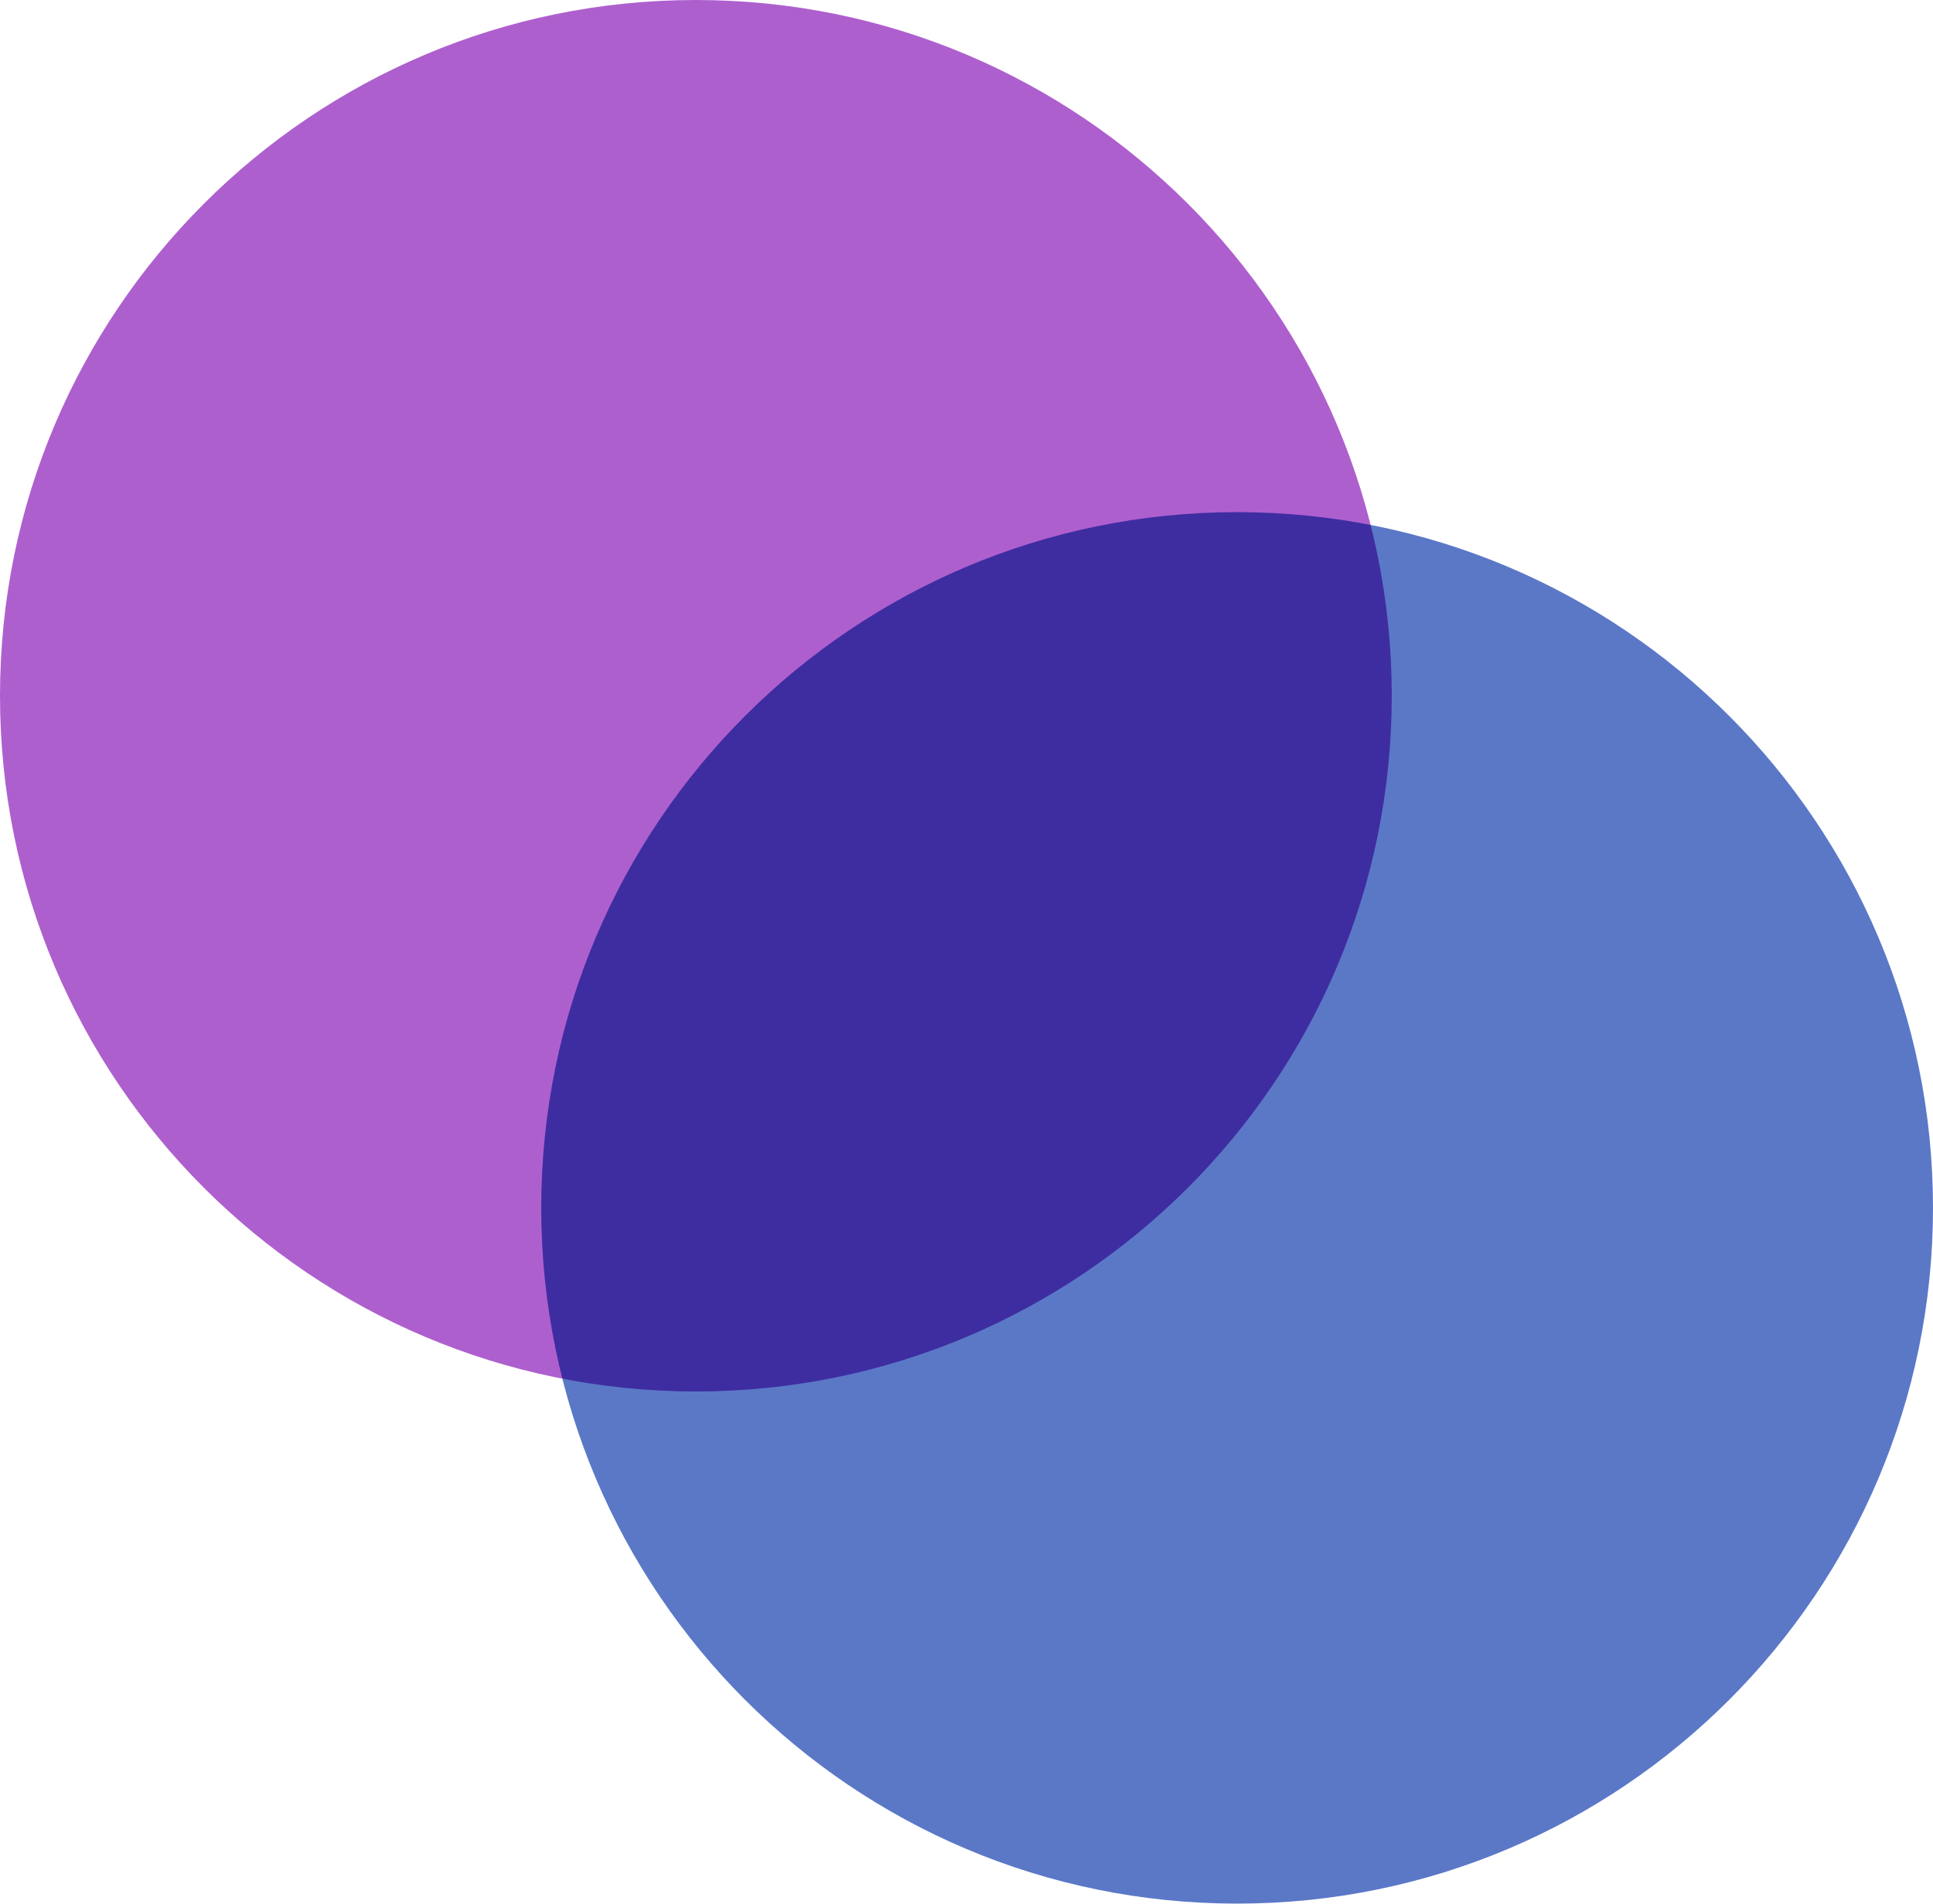
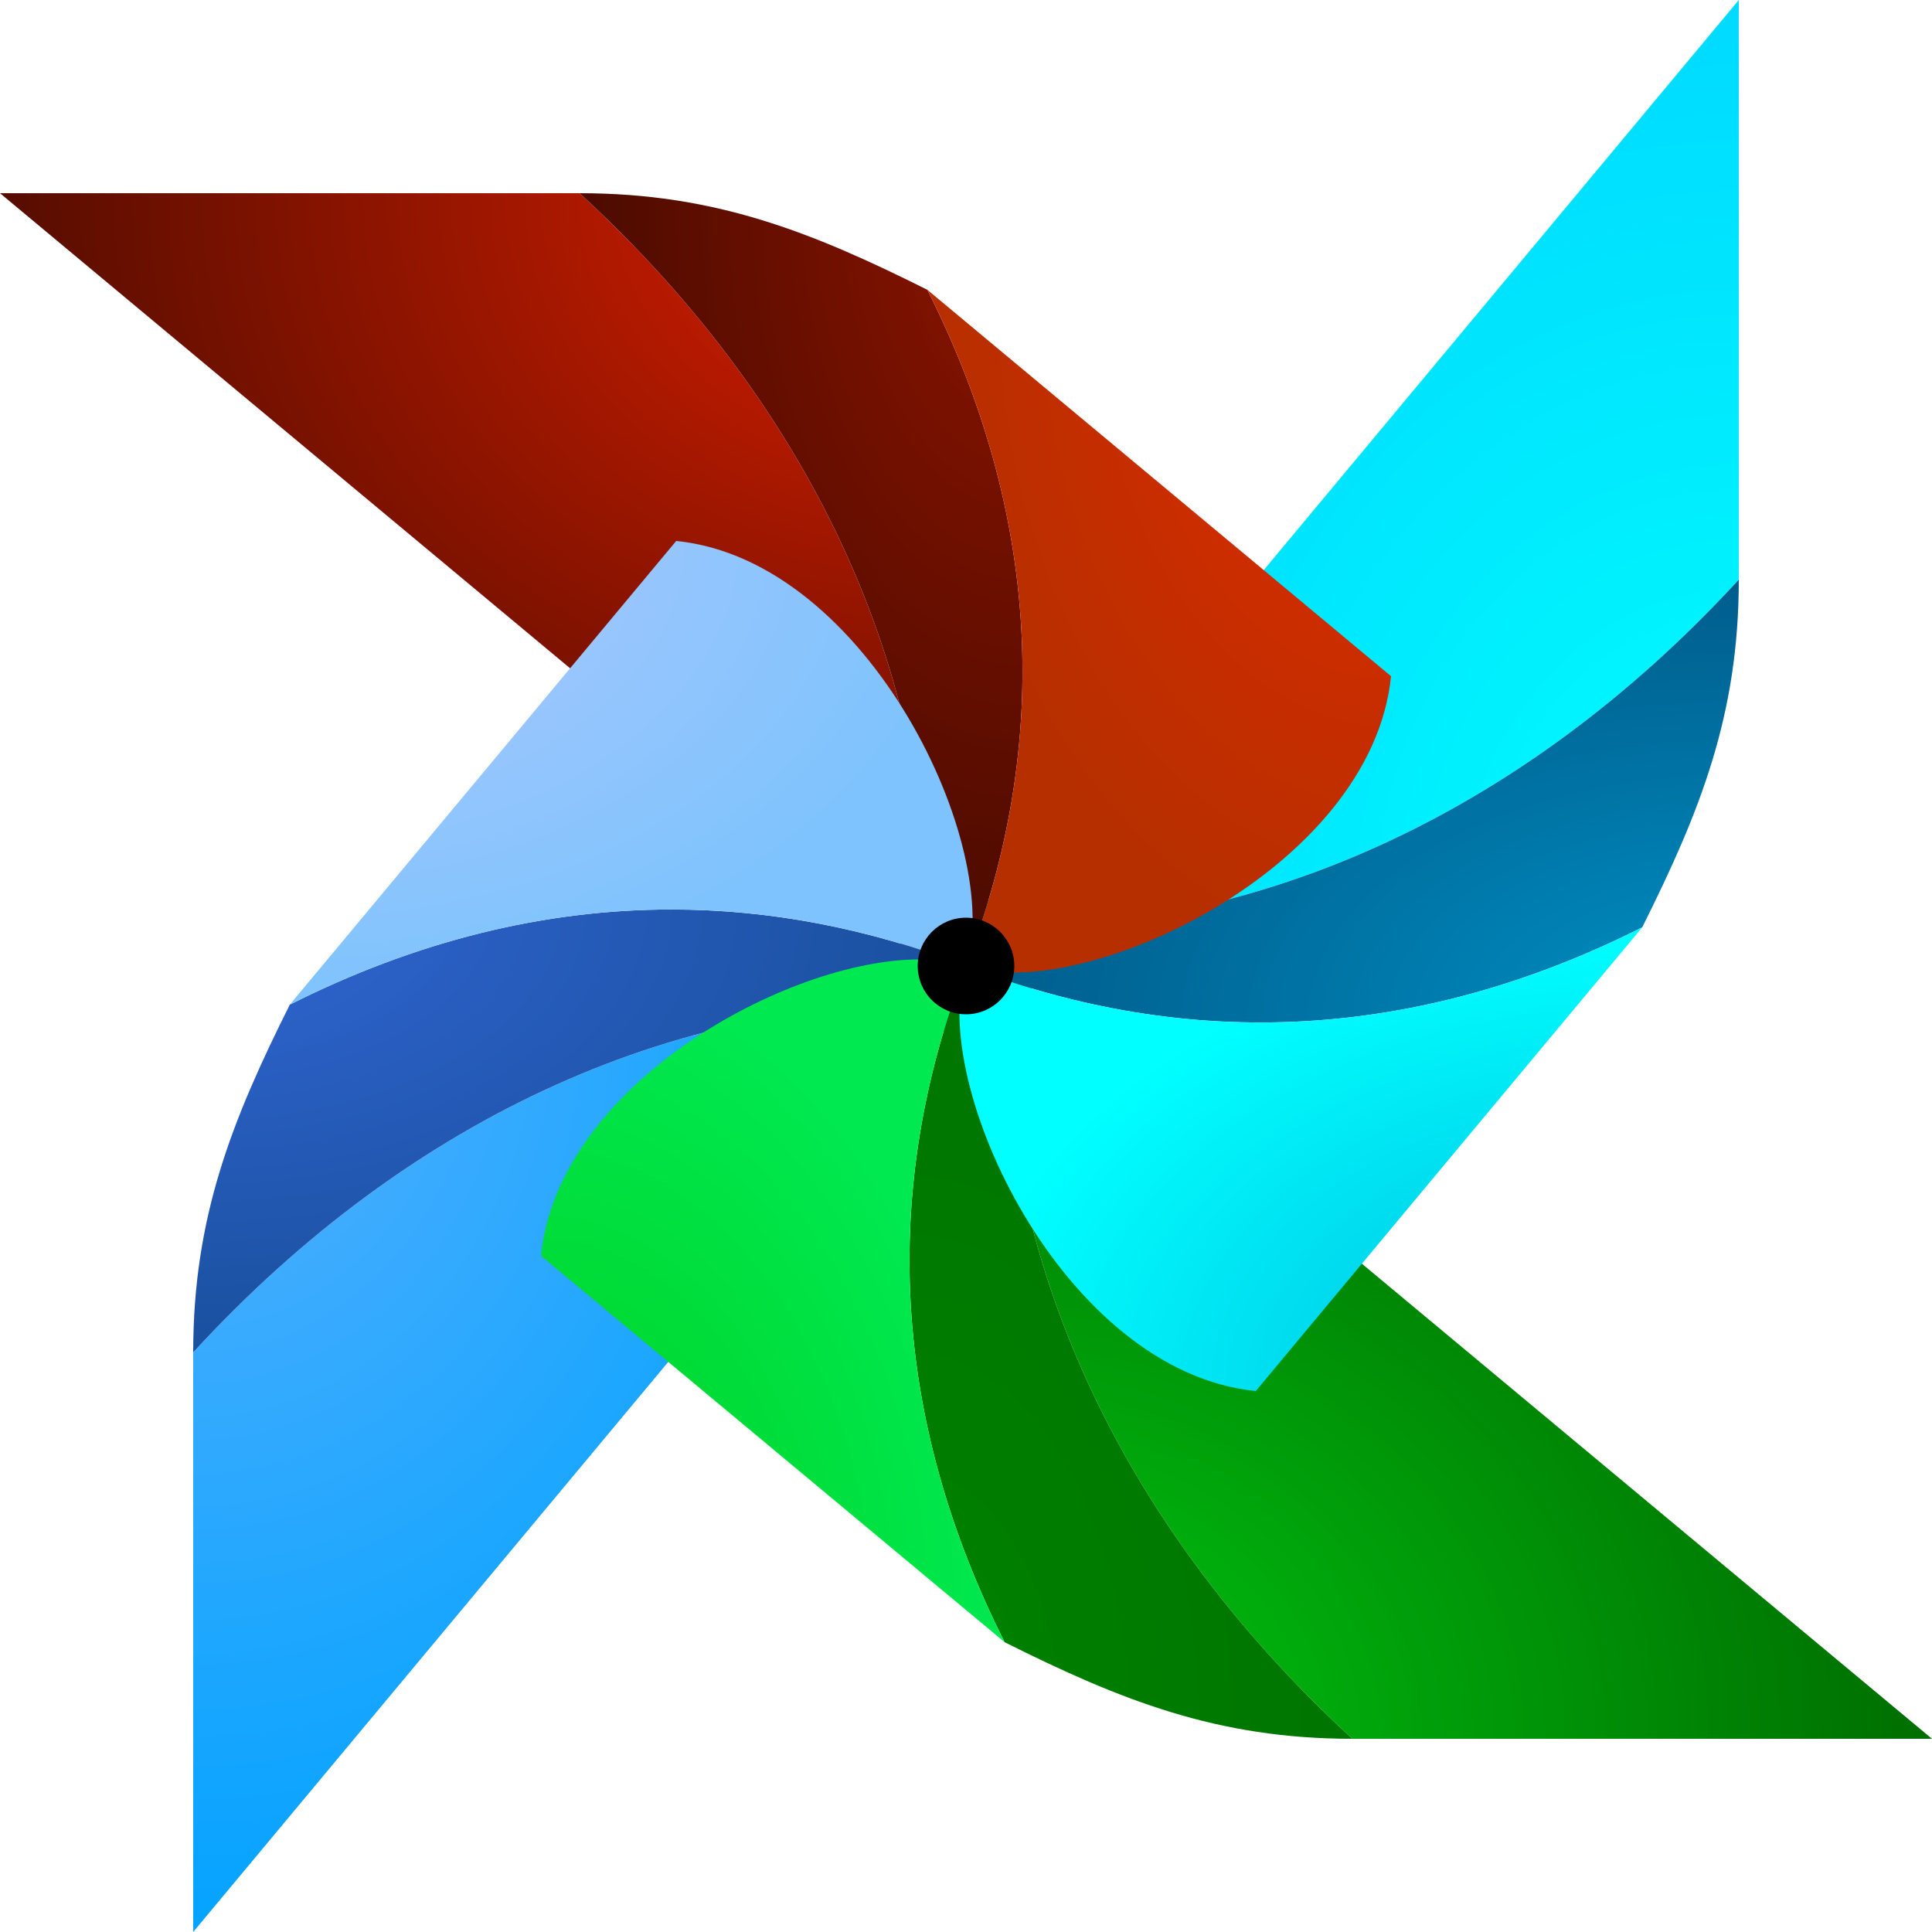
- <svg xmlns="http://www.w3.org/2000/svg" width="200" height="197" viewBox="0 0 200 197" fill="none">
-   <circle cx="72" cy="72" r="72" fill="#ae5fce" />
-   <g style="mix-blend-mode:multiply">
-     <circle cx="128" cy="125" r="72" fill="#5b78c7" />
+ <svg xmlns="http://www.w3.org/2000/svg" width="256px" height="256px" viewBox="0 0 256 256" version="1.1" preserveAspectRatio="xMidYMid">
+   <defs>
+     <radialGradient cx="1.55750275e-05%" cy="100%" fx="1.55750275e-05%" fy="100%" r="120.116%" gradientTransform="translate(0,1),scale(0.832531,1),scale(1,0.832531),translate(-0,-1)" id="radialGradient-1">
+       <stop stop-color="#00C812" offset="0%" />
+       <stop stop-color="#006E00" offset="100%" />
+     </radialGradient>
+     <radialGradient cx="5.95703125e-06%" cy="-0%" fx="5.95703125e-06%" fy="-0%" r="120.116%" gradientTransform="translate(0,-0.000004),scale(1,0.832534),rotate(90),scale(1,0.832531),translate(-0,0.000004)" id="radialGradient-2">
+       <stop stop-color="#56AFFD" offset="0%" />
+       <stop stop-color="#04A3FF" offset="100%" />
+     </radialGradient>
+     <radialGradient cx="100%" cy="5.95703126e-06%" fx="100%" fy="5.95703126e-06%" r="120.116%" gradientTransform="translate(1,0),scale(0.832531,1),rotate(180),scale(1,0.832531),translate(-1,-0)" id="radialGradient-3">
+       <stop stop-color="#DF1F00" offset="0%" />
+       <stop stop-color="#560D00" offset="100%" />
+     </radialGradient>
+     <radialGradient cx="100%" cy="100.001%" fx="100%" fy="100.001%" r="120.116%" gradientTransform="translate(1,1.000007),scale(1,0.832536),rotate(-90),scale(1,0.832531),translate(-1,-1.000007)" id="radialGradient-4">
+       <stop stop-color="#00FFFD" offset="0%" />
+       <stop stop-color="#00DAFF" offset="100%" />
+     </radialGradient>
+     <radialGradient cx="0%" cy="100%" fx="0%" fy="100%" r="100%" gradientTransform="translate(0.000004,1),scale(1,0.573107),scale(1,1.744881),translate(-0.000004,-1)" id="radialGradient-5">
+       <stop stop-color="#008200" offset="0%" />
+       <stop stop-color="#007500" offset="100%" />
+     </radialGradient>
+     <radialGradient cx="5.95703125e-06%" cy="9.08223426e-05%" fx="5.95703125e-06%" fy="9.08223426e-05%" r="100%" gradientTransform="translate(0,0.000001),scale(0.573105,1),rotate(90),scale(1,1.744881),translate(-0,-0.000001)" id="radialGradient-6">
+       <stop stop-color="#3166D4" offset="0%" />
+       <stop stop-color="#1A509E" offset="100%" />
+     </radialGradient>
+     <radialGradient cx="100%" cy="5.95703126e-06%" fx="100%" fy="5.95703126e-06%" r="100%" gradientTransform="translate(1.000004,0),scale(1,0.573103),rotate(180),scale(1,1.744881),translate(-1.000004,-0)" id="radialGradient-7">
+       <stop stop-color="#8E1400" offset="0%" />
+       <stop stop-color="#4B0B00" offset="100%" />
+     </radialGradient>
+     <radialGradient cx="100%" cy="100.001%" fx="100%" fy="100.001%" r="99.999%" gradientTransform="translate(1,1.00001),scale(0.573109,1),rotate(-90),scale(1,1.744881),translate(-1,-1.00001)" id="radialGradient-8">
+       <stop stop-color="#0090C4" offset="0%" />
+       <stop stop-color="#005D8C" offset="100%" />
+     </radialGradient>
+     <radialGradient cx="4.88281244e-07%" cy="99.999%" fx="4.88281244e-07%" fy="99.999%" r="100%" gradientTransform="translate(0,0.999989),scale(1,0.679068),scale(1,1.472586),translate(-0,-0.999989)" id="radialGradient-9">
+       <stop stop-color="#00CD1C" offset="0%" />
+       <stop stop-color="#00E950" offset="100%" />
+     </radialGradient>
+     <radialGradient cx="-6.74214414e-06%" cy="-1.18815104e-05%" fx="-6.74214414e-06%" fy="-1.18815104e-05%" r="100%" gradientTransform="translate(-0,-0),scale(0.679078,1),rotate(90),scale(1,1.472586),translate(0,0)" id="radialGradient-10">
+       <stop stop-color="#B1C8FD" offset="0%" />
+       <stop stop-color="#7EC3FD" offset="100%" />
+     </radialGradient>
+     <radialGradient cx="100%" cy="-6.74214411e-06%" fx="100%" fy="-6.74214411e-06%" r="100%" gradientTransform="translate(1,-0),scale(1,0.679078),rotate(180),scale(1,1.472586),translate(-1,0)" id="radialGradient-11">
+       <stop stop-color="#E12A00" offset="0%" />
+       <stop stop-color="#B62F00" offset="100%" />
+     </radialGradient>
+     <radialGradient cx="100%" cy="100%" fx="100%" fy="100%" r="99.998%" gradientTransform="translate(1,1),scale(0.679089,1),rotate(-90),scale(1,1.472586),translate(-1,-1)" id="radialGradient-12">
+       <stop stop-color="#00B6DD" offset="0%" />
+       <stop stop-color="#00FFFF" offset="100%" />
+     </radialGradient>
+   </defs>
+   <g>
+     <path d="M179.2,230.4 L256,230.4 L133.12,128 C131.433,165.193 147.807,201.58 179.2,230.4" fill="url(#radialGradient-1)" />
+     <path d="M25.6,179.2 L25.6,256 L128,133.12 C126.254,133.041 124.517,133.002 122.775,133.002 C87.415,133.004 53.067,149.281 25.6,179.2" fill="url(#radialGradient-2)" />
+     <path d="M0,25.6 L122.88,128 C124.567,90.808 108.193,54.42 76.8,25.6 L0,25.6 Z" fill="url(#radialGradient-3)" />
+     <path d="M230.4,0 L128,122.879 C165.193,124.567 201.58,108.192 230.4,76.799 L230.4,0 Z" fill="url(#radialGradient-4)" />
+     <path d="M128,128 C116.521,157.755 118.255,188.086 133.12,217.601 C148.48,225.28 161.28,230.4 179.2,230.4 C147.807,201.58 131.433,165.193 133.12,128 L128,128 Z" fill="url(#radialGradient-5)" />
+     <path d="M38.4,133.12 C30.721,148.481 25.6,161.28 25.6,179.2 C54.419,147.807 90.807,131.434 128,133.12 L128,128 C115.056,123.007 102.006,120.514 88.96,120.514 C72.014,120.515 55.076,124.721 38.4,133.12" fill="url(#radialGradient-6)" />
+     <path d="M122.88,128 L128,128 C139.478,98.245 137.745,67.913 122.88,38.4 C107.52,30.72 94.721,25.6 76.8,25.6 C108.193,54.42 124.567,90.808 122.88,128" fill="url(#radialGradient-7)" />
+     <path d="M128,122.879 L128,128 C157.755,139.478 188.086,137.744 217.6,122.879 C225.28,107.521 230.4,94.721 230.4,76.799 C201.58,108.192 165.193,124.567 128,122.879" fill="url(#radialGradient-8)" />
+     <path d="M71.68,166.4 L133.12,217.601 C118.255,188.086 116.521,157.755 128,128 C126.224,127.408 124.142,127.124 121.842,127.124 C104.243,127.125 73.944,143.759 71.68,166.4" fill="url(#radialGradient-9)" />
+     <path d="M38.4,133.12 C67.914,118.255 98.245,116.522 128,128 C133.12,112.641 115.2,74.24 89.6,71.68 L38.4,133.12 Z" fill="url(#radialGradient-10)" />
+     <path d="M128,128 C143.36,133.12 181.759,115.2 184.32,89.6 L122.88,38.4 C137.745,67.913 139.478,98.245 128,128" fill="url(#radialGradient-11)" />
+     <path d="M128,128 C122.88,143.361 140.8,181.76 166.4,184.32 L217.6,122.879 C188.086,137.744 157.755,139.478 128,128" fill="url(#radialGradient-12)" />
+     <path d="M128,121.6 C131.535,121.6 134.4,124.465 134.4,127.999 C134.4,131.535 131.535,134.4 128,134.4 C124.466,134.4 121.601,131.535 121.601,127.999 C121.601,124.465 124.466,121.6 128,121.6" fill="#000000" />
  </g>
</svg>
